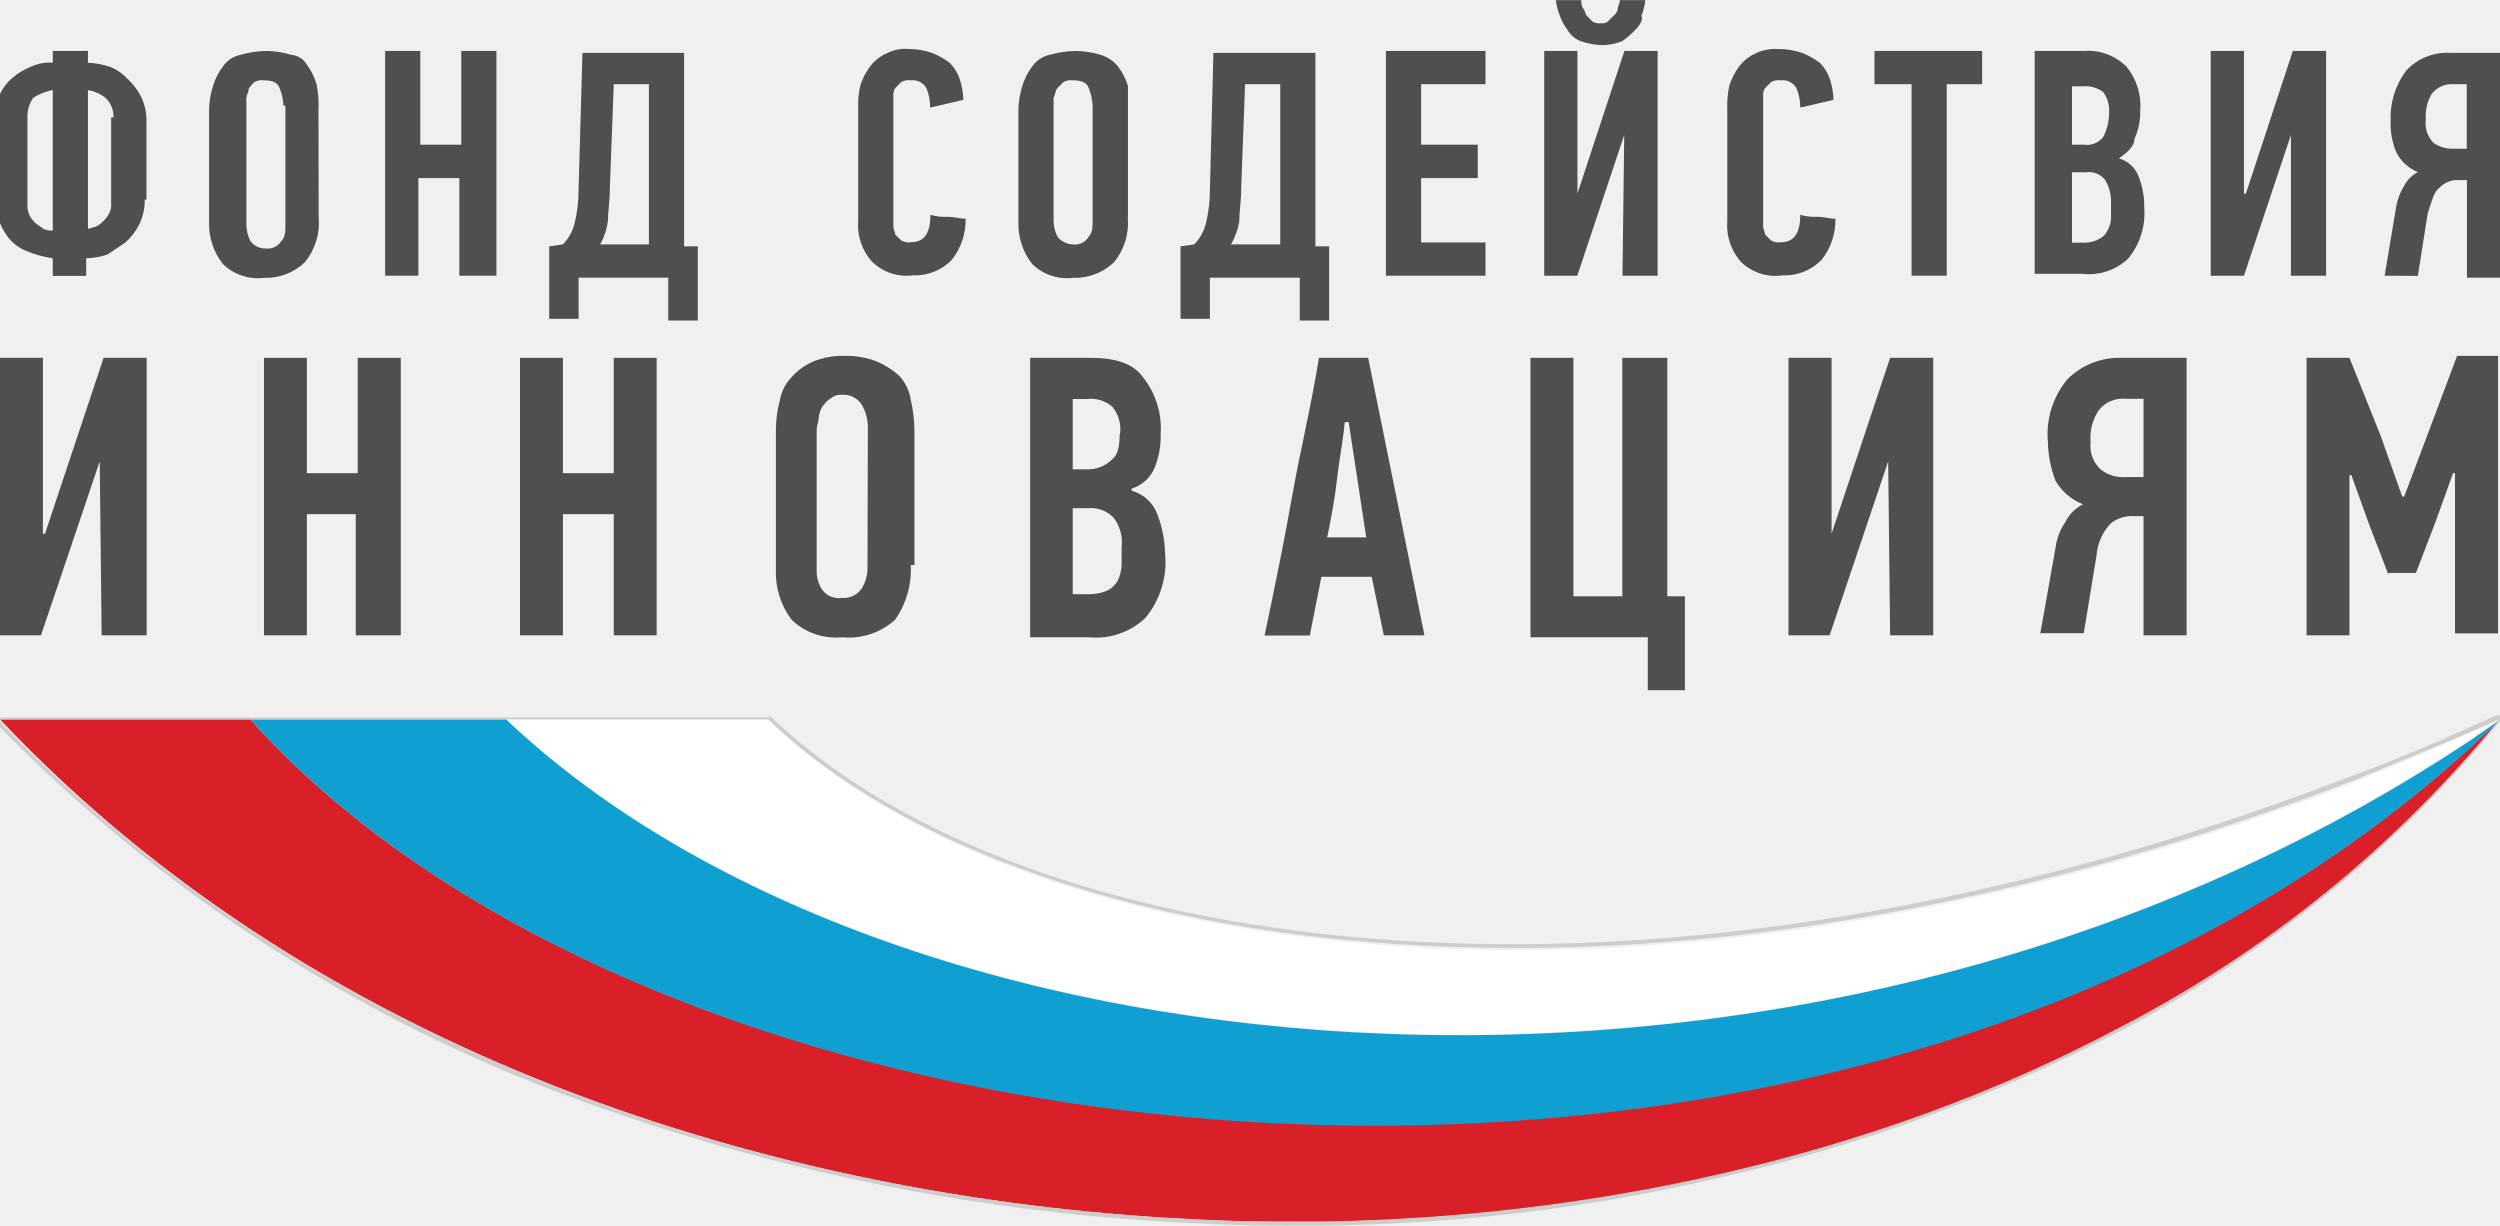
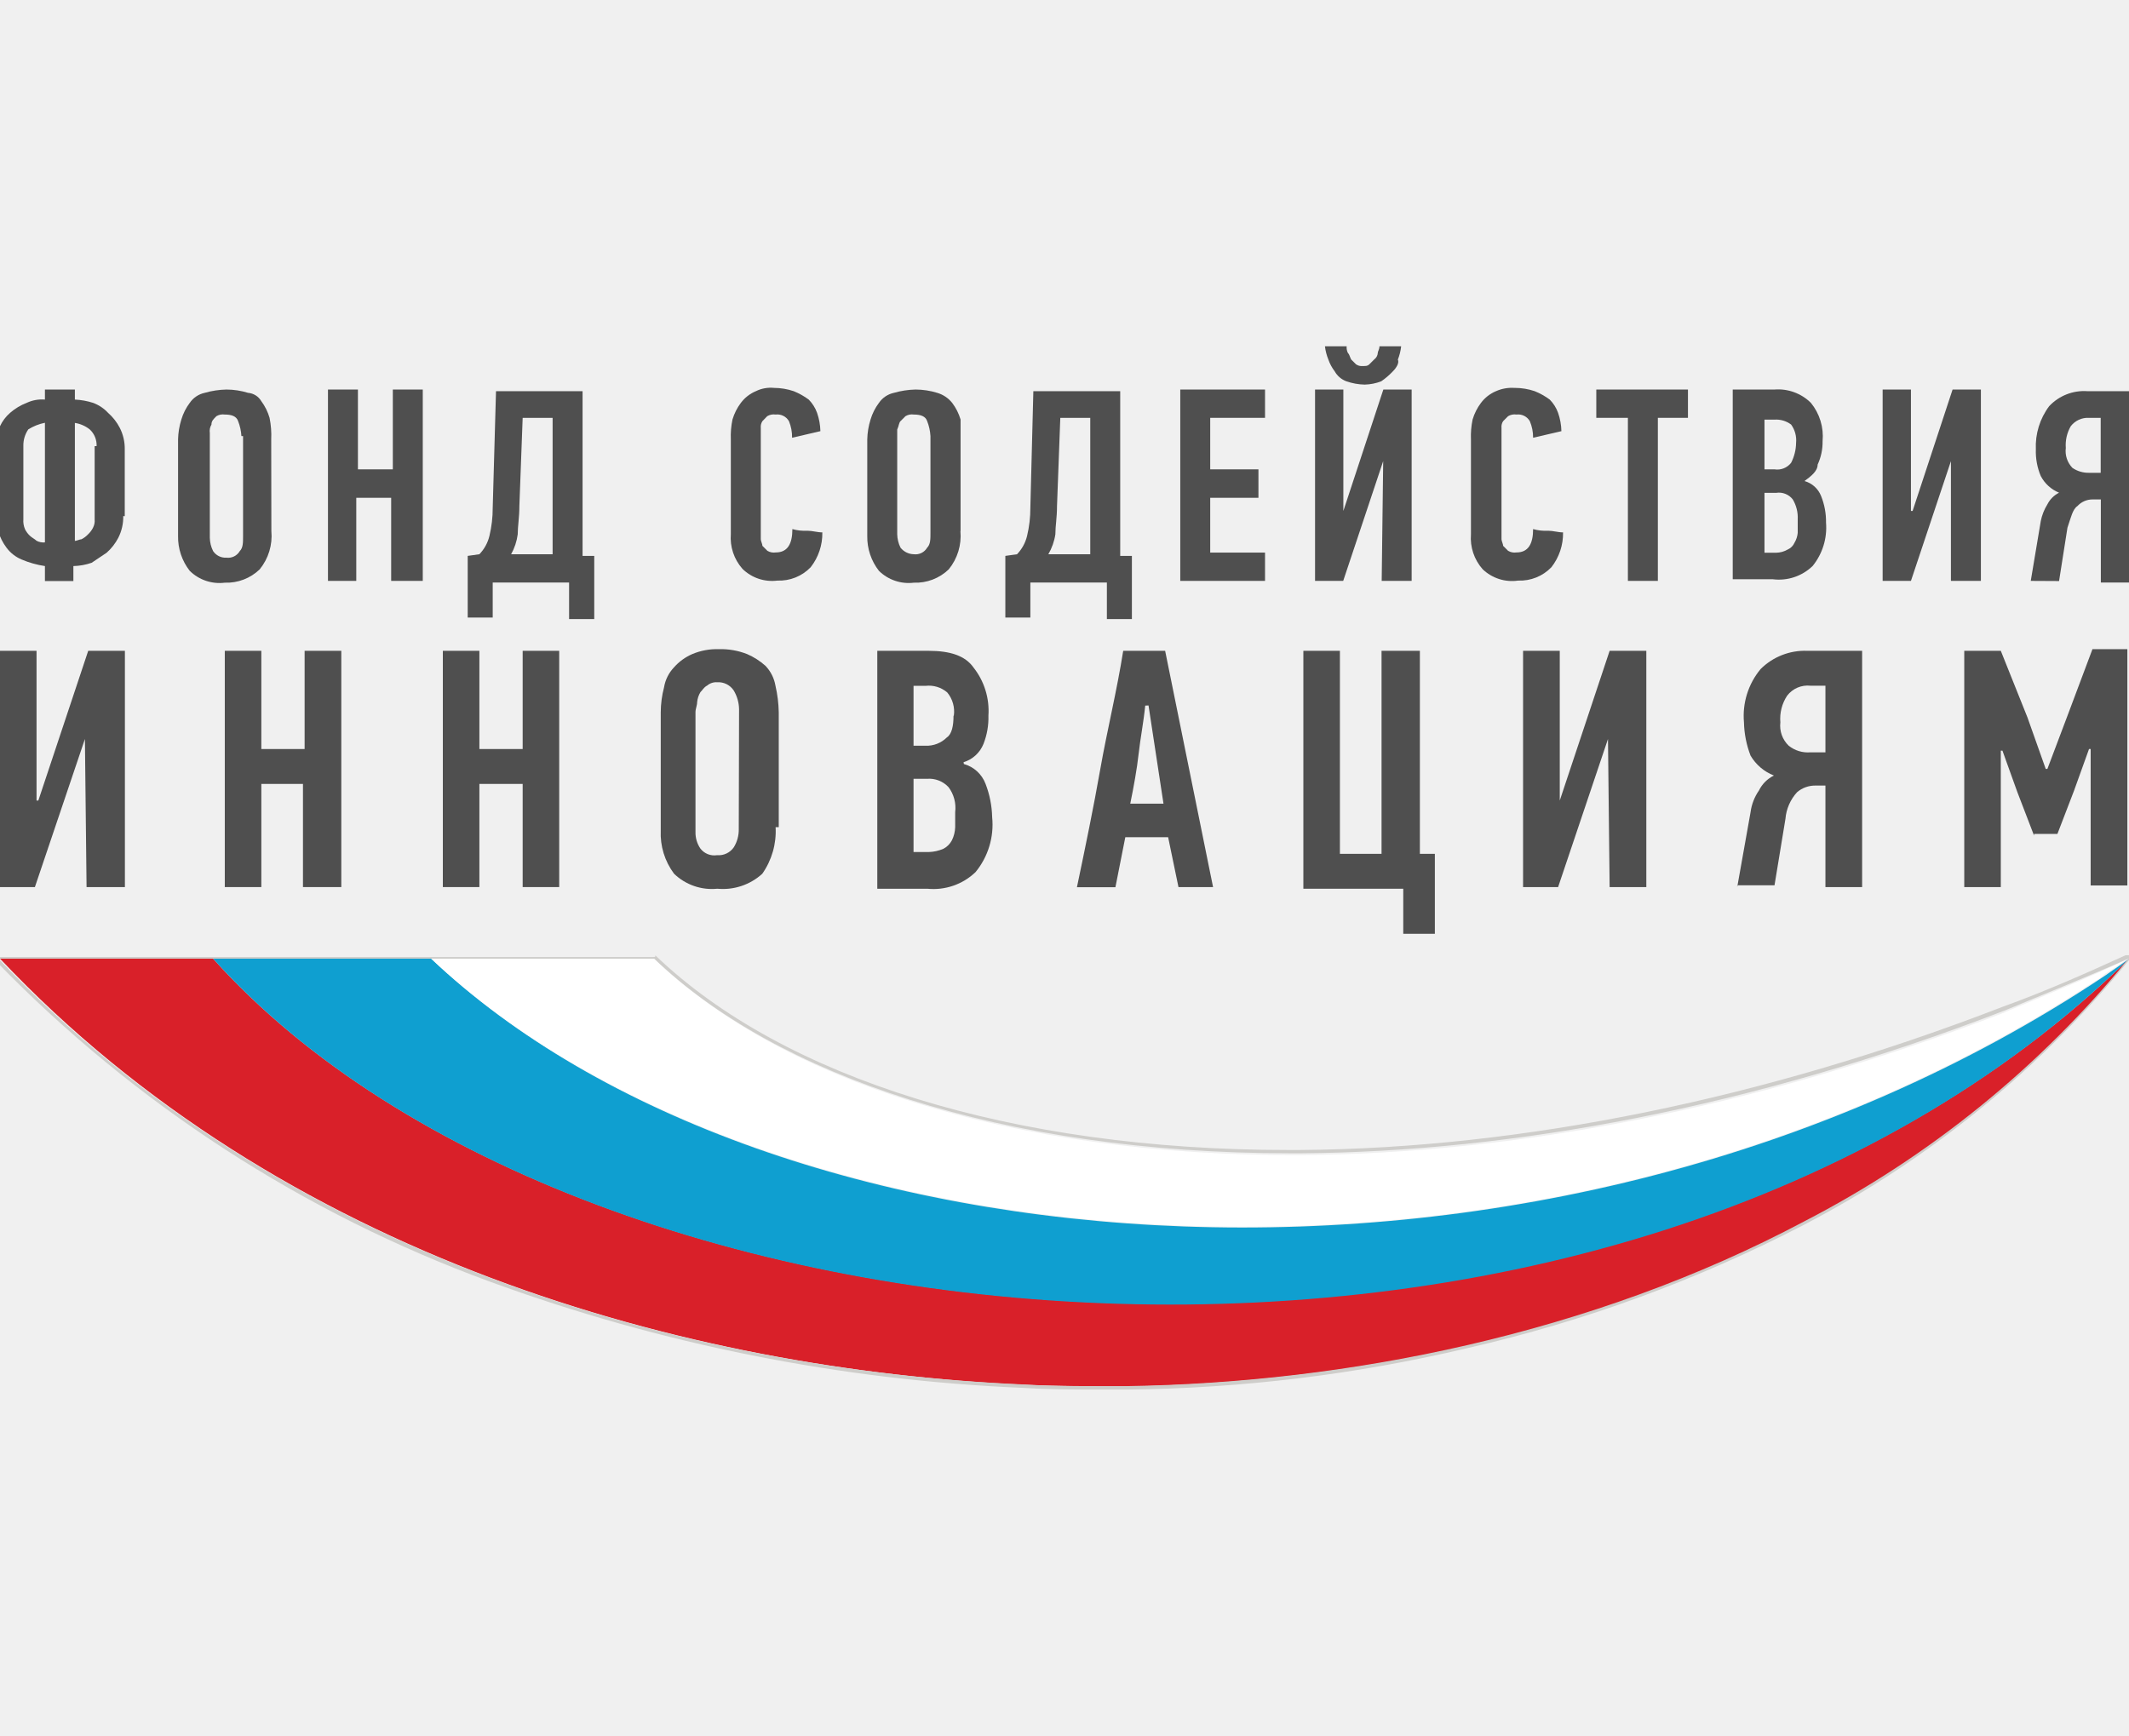
- <svg xmlns="http://www.w3.org/2000/svg" width="50.15mm" height="24.59mm" viewBox="0 0 142.16 69.69">
+ <svg xmlns="http://www.w3.org/2000/svg" width="30.15mm" height="24.59mm" viewBox="0 0 142.16 69.69">
  <g>
    <path d="M8.23,11.34a3.08,3.08,0,0,1-.33,1.45,3.48,3.48,0,0,1-.78,1l-1,.67a4,4,0,0,1-1.22.22v1H3v-1a6.35,6.35,0,0,1-1.56-.44,2.42,2.42,0,0,1-1-.78,3.5,3.5,0,0,1-.56-1.11,5.68,5.68,0,0,1-.22-1.45V6.78A3.08,3.08,0,0,1,0,5.34a2.66,2.66,0,0,1,.67-.89,3.67,3.67,0,0,1,1.11-.67A2.39,2.39,0,0,1,3,3.56V2.89H5v.67a4.74,4.74,0,0,1,1.22.22,2.62,2.62,0,0,1,1,.67,3.44,3.44,0,0,1,.78,1,3.06,3.06,0,0,1,.33,1.45v4.45ZM3,5.11a3.33,3.33,0,0,0-1.11.44,1.88,1.88,0,0,0-.33,1.11v4.89a1.41,1.41,0,0,0,.11.67,1.55,1.55,0,0,0,.33.44c.11.11.33.22.44.33a1,1,0,0,0,.56.11ZM6.45,6.67A1.43,1.43,0,0,0,6,5.56a2.1,2.1,0,0,0-1-.44V13c.11,0,.33-.11.44-.11a1.55,1.55,0,0,0,.44-.33,1.54,1.54,0,0,0,.33-.44,1,1,0,0,0,.11-.56V6.67Z" style="fill: #4f4f4f" />
    <path d="M18.12,12.34a3.53,3.53,0,0,1-.78,2.56,3.18,3.18,0,0,1-2.33.89A2.83,2.83,0,0,1,12.67,15a3.67,3.67,0,0,1-.78-2.33V6.22a4.82,4.82,0,0,1,.22-1.33,3.52,3.52,0,0,1,.56-1.11,1.62,1.62,0,0,1,1-.67,5.63,5.63,0,0,1,1.45-.22,4.92,4.92,0,0,1,1.44.22,1.13,1.13,0,0,1,.89.56A3.48,3.48,0,0,1,18,4.78a5.87,5.87,0,0,1,.11,1.45ZM16.12,6a3.25,3.25,0,0,0-.22-1c-.11-.33-.44-.44-.89-.44a.84.84,0,0,0-.56.11c-.22.22-.33.33-.33.56a.84.84,0,0,0-.11.56v7a2.08,2.08,0,0,0,.22.89,1,1,0,0,0,.89.44.9.9,0,0,0,.89-.44c.22-.22.22-.56.22-1V6Z" style="fill: #4f4f4f" />
    <polygon points="26.12 15.67 26.12 10.12 23.79 10.12 23.79 15.67 21.9 15.67 21.9 2.89 23.9 2.89 23.9 8.22 26.23 8.22 26.23 2.89 28.23 2.89 28.23 15.67 26.12 15.67" style="fill: #4f4f4f" />
    <path d="M32.9,15.67v2.45H31.23V14l.78-.11a2.65,2.65,0,0,0,.67-1.22,7.93,7.93,0,0,0,.22-1.89L33.12,3H38.9V14h.78v4.22H38V15.78H32.9Zm1.78-5c0,.78-.11,1.33-.11,1.89a3.75,3.75,0,0,1-.44,1.33H36.9V4.78h-2Z" style="fill: #4f4f4f" />
    <path d="M51.68,2.78A4.15,4.15,0,0,1,53,3a4.5,4.5,0,0,1,1,.56,2.42,2.42,0,0,1,.56.89,4,4,0,0,1,.22,1.22l-1.89.44A2.77,2.77,0,0,0,52.68,5a.9.9,0,0,0-.89-.44.83.83,0,0,0-.56.11L50.91,5a.67.67,0,0,0-.11.44v7.45c0,.11.11.33.11.44l.33.33a.83.83,0,0,0,.56.11c.78,0,1.11-.56,1.11-1.56a3.07,3.07,0,0,0,1,.11c.33,0,.67.11,1,.11a3.66,3.66,0,0,1-.78,2.33,2.92,2.92,0,0,1-2.22.89,2.82,2.82,0,0,1-2.33-.78,3.13,3.13,0,0,1-.78-2.33V6.22a5.41,5.41,0,0,1,.11-1.33,3.52,3.52,0,0,1,.56-1.11,2.42,2.42,0,0,1,1-.78,2.26,2.26,0,0,1,1.22-.22" style="fill: #4f4f4f" />
    <path d="M64.13,12.34a3.53,3.53,0,0,1-.78,2.56,3.18,3.18,0,0,1-2.33.89A2.83,2.83,0,0,1,58.69,15a3.68,3.68,0,0,1-.78-2.33V6.22a4.81,4.81,0,0,1,.22-1.33,3.5,3.5,0,0,1,.56-1.11,1.62,1.62,0,0,1,1-.67,5.63,5.63,0,0,1,1.45-.22,4.93,4.93,0,0,1,1.44.22,2,2,0,0,1,1,.67,3.48,3.48,0,0,1,.56,1.11v7.45ZM62.13,6a3.25,3.25,0,0,0-.22-1c-.11-.33-.44-.44-.89-.44a.83.83,0,0,0-.56.11L60.13,5c-.11.11-.11.33-.22.56v7a2.11,2.11,0,0,0,.22.89,1.16,1.16,0,0,0,.89.44.9.9,0,0,0,.89-.44c.22-.22.22-.56.22-1Z" style="fill: #4f4f4f" />
    <path d="M68.8,15.67v2.45H67.13V14l.78-.11a2.65,2.65,0,0,0,.67-1.22,7.93,7.93,0,0,0,.22-1.89L69,3H74.8V14h.78v4.22H73.91V15.78H68.8Zm1.78-5c0,.78-.11,1.33-.11,1.89A3.75,3.75,0,0,1,70,13.89H72.8V4.78h-2Z" style="fill: #4f4f4f" />
    <polygon points="78.81 15.67 78.81 2.89 84.47 2.89 84.47 4.78 80.81 4.78 80.81 8.22 84.03 8.22 84.03 10.12 80.81 10.12 80.81 13.78 84.47 13.78 84.47 15.67 78.81 15.67" style="fill: #4f4f4f" />
    <path d="M92.36,7.67l-2.67,8H87.81V2.89H89.7V11l2.67-8.11h1.89V15.67h-2ZM89.92,0A.84.84,0,0,0,90,.44c.11.11.11.22.22.44l.33.33a.67.67,0,0,0,.44.11c.22,0,.33,0,.44-.11l.33-.33A.58.58,0,0,0,92,.44c0-.11.11-.22.11-.44h1.45a3.48,3.48,0,0,1-.22.89c.11.22-.11.56-.33.78a4.84,4.84,0,0,1-.78.67,3.29,3.29,0,0,1-1.11.22,4,4,0,0,1-1.22-.22,1.49,1.49,0,0,1-.78-.67A2.81,2.81,0,0,1,88.7.89,3.44,3.44,0,0,1,88.47,0Z" style="fill: #4f4f4f" />
    <path d="M101.15,2.78a4.14,4.14,0,0,1,1.33.22,4.51,4.51,0,0,1,1,.56,2.43,2.43,0,0,1,.56.89,4,4,0,0,1,.22,1.22l-1.89.44A2.77,2.77,0,0,0,102.15,5a.9.9,0,0,0-.89-.44.83.83,0,0,0-.56.11l-.33.33a.67.67,0,0,0-.11.44v7.45c0,.11.11.33.11.44l.33.33a.83.83,0,0,0,.56.11c.78,0,1.11-.56,1.11-1.56a3.07,3.07,0,0,0,1,.11c.33,0,.67.11,1,.11a3.66,3.66,0,0,1-.78,2.33,2.92,2.92,0,0,1-2.22.89A2.83,2.83,0,0,1,99,14.89a3.14,3.14,0,0,1-.78-2.33V6.22a5.41,5.41,0,0,1,.11-1.33,3.5,3.5,0,0,1,.56-1.11,2.42,2.42,0,0,1,1-.78,2.6,2.6,0,0,1,1.22-.22" style="fill: #4f4f4f" />
    <polygon points="110.7 4.78 110.7 15.67 108.7 15.67 108.7 4.78 106.59 4.78 106.59 2.89 112.71 2.89 112.71 4.78 110.7 4.78" style="fill: #4f4f4f" />
    <path d="M120.49,9a1.68,1.68,0,0,1,1.11,1,4.59,4.59,0,0,1,.33,1.78,4.08,4.08,0,0,1-.89,2.89,3.24,3.24,0,0,1-2.67.89h-2.67V2.89h2.78a3.11,3.11,0,0,1,2.44.89,3.53,3.53,0,0,1,.78,2.56,3.56,3.56,0,0,1-.33,1.56c0,.44-.44.78-.89,1.11m-.55-2.56a1.79,1.79,0,0,0-.33-1.22,1.66,1.66,0,0,0-1.11-.33h-.67V8.22h.67a1.17,1.17,0,0,0,1.11-.44,3,3,0,0,0,.33-1.33m.11,5.11a2.37,2.37,0,0,0-.33-1.33,1.17,1.17,0,0,0-1.11-.44h-.78v4h.78a1.61,1.61,0,0,0,.78-.22.87.87,0,0,0,.44-.44,1.58,1.58,0,0,0,.22-.67Z" style="fill: #4f4f4f" />
    <polygon points="130.27 7.67 127.6 15.67 125.71 15.67 125.71 2.89 127.6 2.89 127.6 11 127.71 11 130.38 2.89 132.27 2.89 132.27 15.67 130.27 15.67 130.27 7.67" style="fill: #4f4f4f" />
    <path d="M135.6,15.67l.67-4a3.33,3.33,0,0,1,.44-1.11,1.75,1.75,0,0,1,.78-.78,2.41,2.41,0,0,1-1.22-1.11,4.21,4.21,0,0,1-.33-1.78A4.48,4.48,0,0,1,136.83,4a3.19,3.19,0,0,1,2.56-1h2.89V15.78h-2V10.23h-.56a1.36,1.36,0,0,0-1,.44c-.33.22-.44.78-.67,1.45l-.56,3.56Zm3.89-10.89a1.44,1.44,0,0,0-1.22.56,2.52,2.52,0,0,0-.33,1.45,1.62,1.62,0,0,0,.44,1.33,1.88,1.88,0,0,0,1.11.33h.78V4.78Z" style="fill: #4f4f4f" />
    <polygon points="5.67 26.23 2.33 36.12 0 36.12 0 20.34 2.44 20.34 2.44 30.34 2.56 30.34 5.89 20.34 8.34 20.34 8.34 36.12 5.78 36.12 5.67 26.23" style="fill: #4f4f4f" />
    <polygon points="20.23 36.12 20.23 29.23 17.45 29.23 17.45 36.12 15.01 36.12 15.01 20.34 17.45 20.34 17.45 26.9 20.34 26.9 20.34 20.34 22.79 20.34 22.79 36.12 20.23 36.12" style="fill: #4f4f4f" />
    <polygon points="34.9 36.12 34.9 29.23 32.01 29.23 32.01 36.12 29.57 36.12 29.57 20.34 32.01 20.34 32.01 26.9 34.9 26.9 34.9 20.34 37.34 20.34 37.34 36.12 34.9 36.12" style="fill: #4f4f4f" />
    <path d="M51.79,32.12a4.94,4.94,0,0,1-.89,3.11,3.9,3.9,0,0,1-3,1,3.64,3.64,0,0,1-2.89-1,4.48,4.48,0,0,1-.89-2.89V24.45a6.68,6.68,0,0,1,.22-1.67A2.53,2.53,0,0,1,45,21.45a3.47,3.47,0,0,1,1.22-.89A4.24,4.24,0,0,1,48,20.23a4.79,4.79,0,0,1,1.89.33,4.58,4.58,0,0,1,1.22.78,2.53,2.53,0,0,1,.67,1.33A8.57,8.57,0,0,1,52,24.45v7.67Zm-2.44-7.89A2.53,2.53,0,0,0,49,23a1.23,1.23,0,0,0-1.11-.56.93.93,0,0,0-.67.22c-.22.11-.33.33-.45.44a1.59,1.59,0,0,0-.22.67c0,.22-.11.44-.11.67v8a1.88,1.88,0,0,0,.33,1.11,1.17,1.17,0,0,0,1.11.44A1.23,1.23,0,0,0,49,33.46a2.24,2.24,0,0,0,.33-1.22Z" style="fill: #4f4f4f" />
    <path d="M64.36,27.9a2.17,2.17,0,0,1,1.45,1.33,6.6,6.6,0,0,1,.44,2.22,5,5,0,0,1-1.11,3.67,4.06,4.06,0,0,1-3.22,1.11H58.58V20.34H62c1.45,0,2.45.33,3,1.11a4.67,4.67,0,0,1,1,3.22,4.79,4.79,0,0,1-.33,1.89,2.09,2.09,0,0,1-1.33,1.22Zm-.67-3.22a2,2,0,0,0-.44-1.56,1.89,1.89,0,0,0-1.45-.44H61v4h.78a1.92,1.92,0,0,0,1.45-.56c.33-.22.44-.78.44-1.45m.11,6.45a2.31,2.31,0,0,0-.44-1.67,1.76,1.76,0,0,0-1.45-.56H61v4.89h1a2.66,2.66,0,0,0,1-.22,1.34,1.34,0,0,0,.56-.56,2.11,2.11,0,0,0,.22-.89Z" style="fill: #4f4f4f" />
    <path d="M78.69,36.12,78,32.79H75.14l-.33,1.67-.33,1.67H71.91c.56-2.67,1.11-5.33,1.56-7.89S74.58,23,75,20.34H77.8L81,36.12ZM76.47,24c-.11,1.11-.33,2.22-.44,3.22s-.33,2.22-.56,3.33h2.22l-1-6.56Z" style="fill: #4f4f4f" />
    <polygon points="94.81 20.34 94.81 33.9 95.81 33.9 95.81 39.24 93.7 39.24 93.7 36.23 87.03 36.23 87.03 20.34 89.47 20.34 89.47 33.9 92.25 33.9 92.25 20.34 94.81 20.34" style="fill: #4f4f4f" />
    <polygon points="107.37 26.23 104.04 36.12 101.7 36.12 101.7 20.34 104.15 20.34 104.15 30.34 107.48 20.34 109.93 20.34 109.93 36.12 107.48 36.12 107.37 26.23" style="fill: #4f4f4f" />
    <path d="M116,36.12l.89-5a3.29,3.29,0,0,1,.56-1.45,2.18,2.18,0,0,1,1-1,3.13,3.13,0,0,1-1.56-1.33,6.57,6.57,0,0,1-.44-2.22,4.89,4.89,0,0,1,1.11-3.56,4.18,4.18,0,0,1,3.11-1.22h3.67V36.12h-2.45V29.34h-.67a1.85,1.85,0,0,0-1.22.44,3,3,0,0,0-.78,1.78L118.49,36H116Zm4.89-13.45a1.73,1.73,0,0,0-1.56.67,2.81,2.81,0,0,0-.45,1.78,1.85,1.85,0,0,0,.56,1.56,2.05,2.05,0,0,0,1.45.44h1V22.67Z" style="fill: #4f4f4f" />
    <polygon points="135.82 32.68 134.71 29.79 133.71 27.01 133.6 27.01 133.6 36.12 131.16 36.12 131.16 20.34 133.6 20.34 135.38 24.79 136.6 28.23 136.71 28.23 138.05 24.68 139.72 20.23 142.05 20.23 142.05 36.01 139.6 36.01 139.6 26.9 139.49 26.9 138.49 29.68 137.38 32.57 135.82 32.57 135.82 32.68" style="fill: #4f4f4f" />
    <path d="M142.16,40.9h0c-34.34,33.57-103,27.79-127.93,0H0C18.78,60.8,45.79,68.36,68.47,69.36c2.33.11,4.67.11,6.89.11,14.67-.22,31-3.45,45.24-11A66.51,66.51,0,0,0,142.16,40.9" style="fill: #d92029" />
    <path d="M142.16,40.9h0c-.56.44-1.11.78-1.56,1.11C103.15,67,51.13,62.13,28.79,40.9H14.23c24.9,27.79,93.59,33.68,127.93,0" style="fill: #0f9fd0" />
    <path d="M133.94,44.46c-17,6.56-33,9.45-47,9.56-19.56.11-35-5.11-43.24-13.12H28.79c22.23,21,73.69,26,111,1.56a3.38,3.38,0,0,0,.78-.56c.56-.33,1-.67,1.56-1-2.78,1.33-5.56,2.45-8.23,3.56" style="fill: #fff" />
    <path d="M43.68,40.9c8.11,7.78,23.23,13,42.46,13h.78c14-.11,30-3,47-9.56,2.67-1.11,5.45-2.22,8.22-3.45a68.65,68.65,0,0,1-21.67,17.56c-14.23,7.56-30.57,10.78-45.24,11H73.58c-1.67,0-3.45,0-5.22-.11C45.68,68.36,18.78,60.8-.11,40.9H43.68m98.48,0h0m-98.48-.11H0c-.11,0-.11,0-.22.11v.22a88.31,88.31,0,0,0,32.9,21.34,117.69,117.69,0,0,0,35.68,7.11c1.78.11,3.45.11,5.22.11h1.67A103.09,103.09,0,0,0,98,66.91a94.52,94.52,0,0,0,22.45-8.23A69.44,69.44,0,0,0,142.16,41v-.33h-.22c-2.67,1.22-5.45,2.45-8.23,3.45-15.78,6.11-32,9.45-46.9,9.56H86c-18.34,0-33.68-4.78-42.24-13,0,.11,0,.11-.11.11" style="fill: #cecdca" />
  </g>
</svg>
